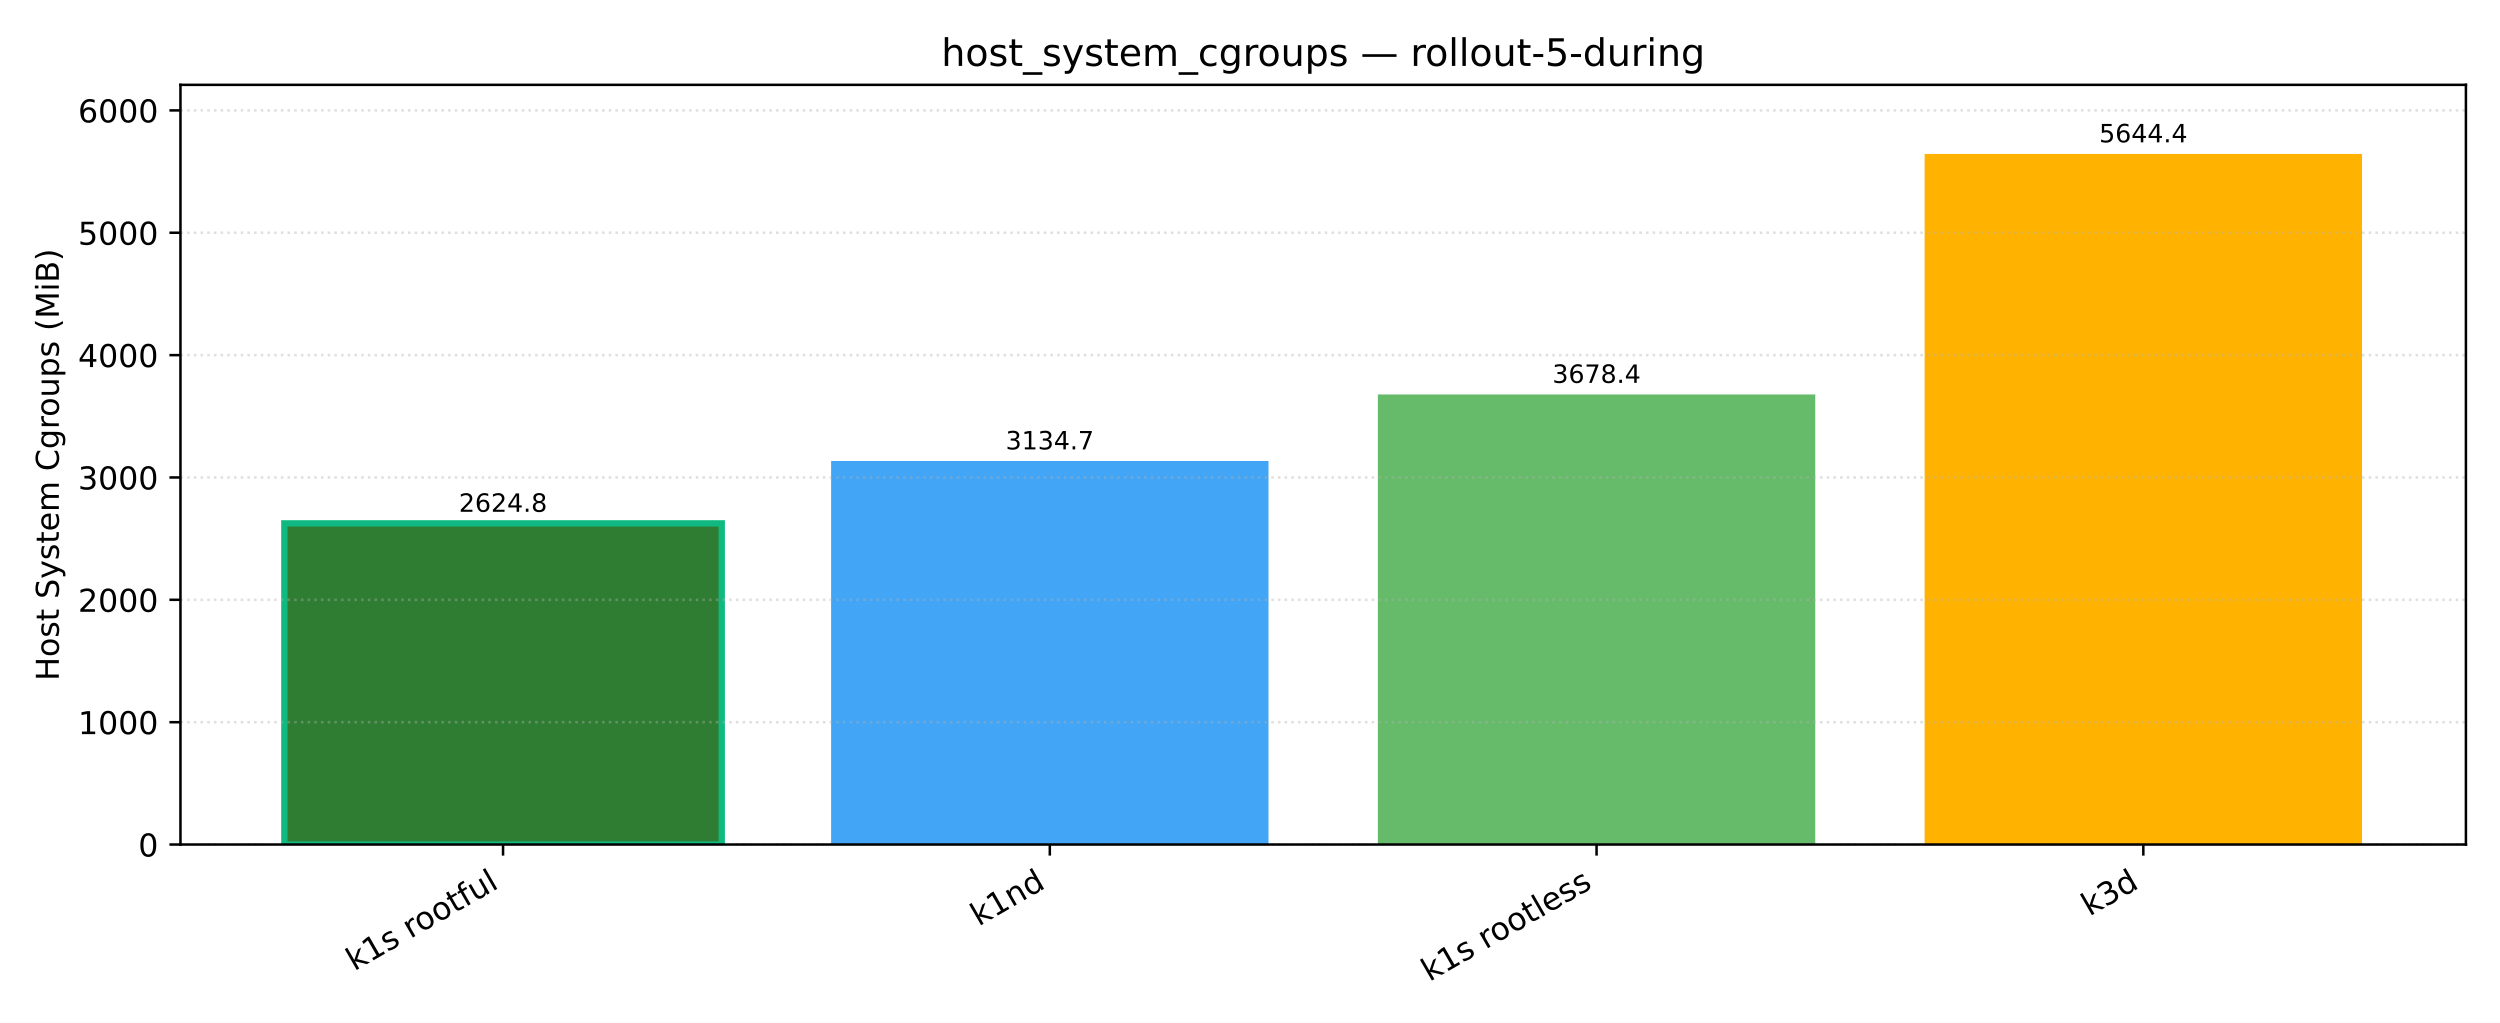
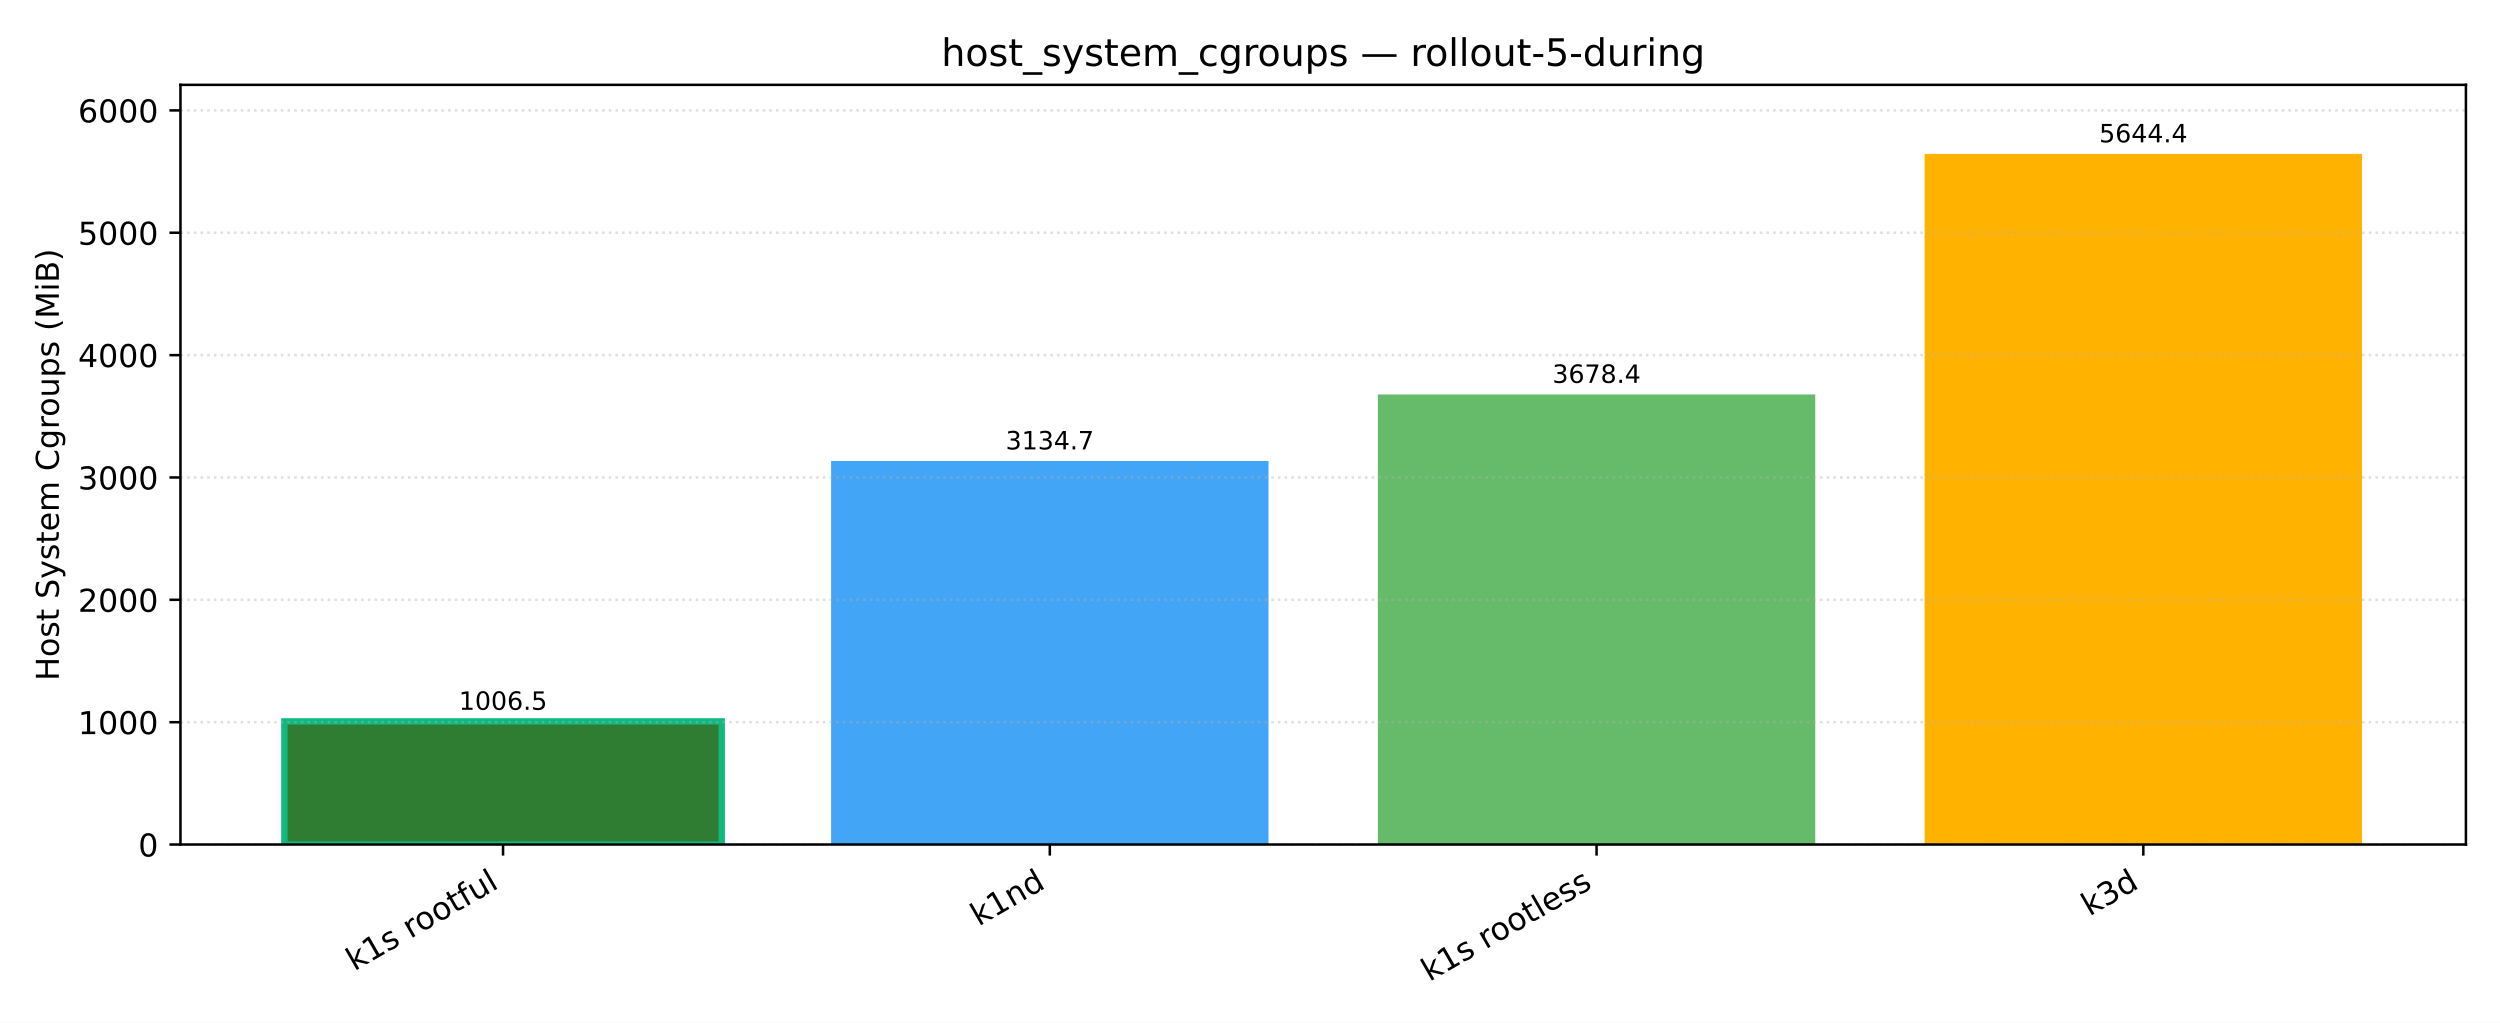
<svg xmlns="http://www.w3.org/2000/svg" xmlns:xlink="http://www.w3.org/1999/xlink" width="792pt" height="324pt" viewBox="0 0 792 324" version="1.1">
  <defs>
    <style type="text/css">*{stroke-linejoin: round; stroke-linecap: butt}</style>
  </defs>
  <g id="figure_1">
    <g id="patch_1">
      <path d="M 0 324  L 792 324  L 792 0  L 0 0  z " style="fill: #ffffff" />
    </g>
    <g id="axes_1">
      <g id="patch_2">
        <path d="M 57.17 267.545  L 781.2 267.545  L 781.2 26.88  L 57.17 26.88  z " style="fill: #ffffff" />
      </g>
      <g id="patch_3">
-         <path d="M 90.08 267.545  L 228.651 267.545  L 228.651 165.802  L 90.08 165.802  z " clip-path="url(#p2845a9755e)" style="fill: #2e7d32; stroke: #10b981; stroke-width: 2; stroke-linejoin: miter" />
+         <path d="M 90.08 267.545  L 228.651 267.545  L 228.651 228.532  L 90.08 228.532  z " clip-path="url(#p25435016ba)" style="fill: #2e7d32; stroke: #10b981; stroke-width: 2; stroke-linejoin: miter" />
      </g>
      <g id="patch_4">
-         <path d="M 263.293 267.545  L 401.864 267.545  L 401.864 146.037  L 263.293 146.037  z " clip-path="url(#p2845a9755e)" style="fill: #42a5f5" />
+         <path d="M 263.293 267.545  L 401.864 267.545  L 401.864 146.037  L 263.293 146.037  z " clip-path="url(#p25435016ba)" style="fill: #42a5f5" />
      </g>
      <g id="patch_5">
-         <path d="M 436.506 267.545  L 575.077 267.545  L 575.077 124.965  L 436.506 124.965  z " clip-path="url(#p2845a9755e)" style="fill: #66bb6a" />
+         <path d="M 436.506 267.545  L 575.077 267.545  L 575.077 124.965  L 436.506 124.965  z " clip-path="url(#p25435016ba)" style="fill: #66bb6a" />
      </g>
      <g id="patch_6">
-         <path d="M 609.719 267.545  L 748.29 267.545  L 748.29 48.759  L 609.719 48.759  z " clip-path="url(#p2845a9755e)" style="fill: #ffb300" />
+         <path d="M 609.719 267.545  L 748.29 267.545  L 748.29 48.759  L 609.719 48.759  z " clip-path="url(#p25435016ba)" style="fill: #ffb300" />
      </g>
      <g id="matplotlib.axis_1">
        <g id="xtick_1">
          <g id="line2d_1">
            <defs>
-               <path id="ma2653d68cc" d="M 0 0  L 0 3.5  " style="stroke: #000000; stroke-width: 0.8" />
+               <path id="mf21745cec8" d="M 0 0  L 0 3.5  " style="stroke: #000000; stroke-width: 0.8" />
            </defs>
            <g>
-               <use xlink:href="#ma2653d68cc" x="159.366" y="267.545" style="stroke: #000000; stroke-width: 0.8" />
+               <use xlink:href="#mf21745cec8" x="159.366" y="267.545" style="stroke: #000000; stroke-width: 0.8" />
            </g>
          </g>
          <g id="text_1">
            <g transform="translate(112.2356 307.7361) rotate(-30) scale(0.1 -0.1)">
              <defs>
                <path id="DejaVuSans-6b" d="M 581 4863  L 1159 4863  L 1159 1991  L 2875 3500  L 3609 3500  L 1753 1863  L 3688 0  L 2938 0  L 1159 1709  L 1159 0  L 581 0  L 581 4863  z " transform="scale(0.015625)" />
                <path id="DejaVuSans-31" d="M 794 531  L 1825 531  L 1825 4091  L 703 3866  L 703 4441  L 1819 4666  L 2450 4666  L 2450 531  L 3481 531  L 3481 0  L 794 0  L 794 531  z " transform="scale(0.015625)" />
                <path id="DejaVuSans-73" d="M 2834 3397  L 2834 2853  Q 2591 2978 2328 3040  Q 2066 3103 1784 3103  Q 1356 3103 1142 2972  Q 928 2841 928 2578  Q 928 2378 1081 2264  Q 1234 2150 1697 2047  L 1894 2003  Q 2506 1872 2764 1633  Q 3022 1394 3022 966  Q 3022 478 2636 193  Q 2250 -91 1575 -91  Q 1294 -91 989 -36  Q 684 19 347 128  L 347 722  Q 666 556 975 473  Q 1284 391 1588 391  Q 1994 391 2212 530  Q 2431 669 2431 922  Q 2431 1156 2273 1281  Q 2116 1406 1581 1522  L 1381 1569  Q 847 1681 609 1914  Q 372 2147 372 2553  Q 372 3047 722 3315  Q 1072 3584 1716 3584  Q 2034 3584 2315 3537  Q 2597 3491 2834 3397  z " transform="scale(0.015625)" />
                <path id="DejaVuSans-20" transform="scale(0.015625)" />
                <path id="DejaVuSans-72" d="M 2631 2963  Q 2534 3019 2420 3045  Q 2306 3072 2169 3072  Q 1681 3072 1420 2755  Q 1159 2438 1159 1844  L 1159 0  L 581 0  L 581 3500  L 1159 3500  L 1159 2956  Q 1341 3275 1631 3429  Q 1922 3584 2338 3584  Q 2397 3584 2469 3576  Q 2541 3569 2628 3553  L 2631 2963  z " transform="scale(0.015625)" />
                <path id="DejaVuSans-6f" d="M 1959 3097  Q 1497 3097 1228 2736  Q 959 2375 959 1747  Q 959 1119 1226 758  Q 1494 397 1959 397  Q 2419 397 2687 759  Q 2956 1122 2956 1747  Q 2956 2369 2687 2733  Q 2419 3097 1959 3097  z M 1959 3584  Q 2709 3584 3137 3096  Q 3566 2609 3566 1747  Q 3566 888 3137 398  Q 2709 -91 1959 -91  Q 1206 -91 779 398  Q 353 888 353 1747  Q 353 2609 779 3096  Q 1206 3584 1959 3584  z " transform="scale(0.015625)" />
                <path id="DejaVuSans-74" d="M 1172 4494  L 1172 3500  L 2356 3500  L 2356 3053  L 1172 3053  L 1172 1153  Q 1172 725 1289 603  Q 1406 481 1766 481  L 2356 481  L 2356 0  L 1766 0  Q 1100 0 847 248  Q 594 497 594 1153  L 594 3053  L 172 3053  L 172 3500  L 594 3500  L 594 4494  L 1172 4494  z " transform="scale(0.015625)" />
                <path id="DejaVuSans-66" d="M 2375 4863  L 2375 4384  L 1825 4384  Q 1516 4384 1395 4259  Q 1275 4134 1275 3809  L 1275 3500  L 2222 3500  L 2222 3053  L 1275 3053  L 1275 0  L 697 0  L 697 3053  L 147 3053  L 147 3500  L 697 3500  L 697 3744  Q 697 4328 969 4595  Q 1241 4863 1831 4863  L 2375 4863  z " transform="scale(0.015625)" />
                <path id="DejaVuSans-75" d="M 544 1381  L 544 3500  L 1119 3500  L 1119 1403  Q 1119 906 1312 657  Q 1506 409 1894 409  Q 2359 409 2629 706  Q 2900 1003 2900 1516  L 2900 3500  L 3475 3500  L 3475 0  L 2900 0  L 2900 538  Q 2691 219 2414 64  Q 2138 -91 1772 -91  Q 1169 -91 856 284  Q 544 659 544 1381  z M 1991 3584  L 1991 3584  z " transform="scale(0.015625)" />
                <path id="DejaVuSans-6c" d="M 603 4863  L 1178 4863  L 1178 0  L 603 0  L 603 4863  z " transform="scale(0.015625)" />
              </defs>
              <use xlink:href="#DejaVuSans-6b" />
              <use xlink:href="#DejaVuSans-31" transform="translate(57.91016 0)" />
              <use xlink:href="#DejaVuSans-73" transform="translate(121.5332 0)" />
              <use xlink:href="#DejaVuSans-20" transform="translate(173.6328 0)" />
              <use xlink:href="#DejaVuSans-72" transform="translate(205.4199 0)" />
              <use xlink:href="#DejaVuSans-6f" transform="translate(244.2832 0)" />
              <use xlink:href="#DejaVuSans-6f" transform="translate(305.4648 0)" />
              <use xlink:href="#DejaVuSans-74" transform="translate(366.6465 0)" />
              <use xlink:href="#DejaVuSans-66" transform="translate(405.8555 0)" />
              <use xlink:href="#DejaVuSans-75" transform="translate(441.0605 0)" />
              <use xlink:href="#DejaVuSans-6c" transform="translate(504.4395 0)" />
            </g>
          </g>
        </g>
        <g id="xtick_2">
          <g id="line2d_2">
            <g>
-               <use xlink:href="#ma2653d68cc" x="332.579" y="267.545" style="stroke: #000000; stroke-width: 0.8" />
+               <use xlink:href="#mf21745cec8" x="332.579" y="267.545" style="stroke: #000000; stroke-width: 0.8" />
            </g>
          </g>
          <g id="text_2">
            <g transform="translate(310.0274 293.5454) rotate(-30) scale(0.1 -0.1)">
              <defs>
                <path id="DejaVuSans-6e" d="M 3513 2113  L 3513 0  L 2938 0  L 2938 2094  Q 2938 2591 2744 2837  Q 2550 3084 2163 3084  Q 1697 3084 1428 2787  Q 1159 2491 1159 1978  L 1159 0  L 581 0  L 581 3500  L 1159 3500  L 1159 2956  Q 1366 3272 1645 3428  Q 1925 3584 2291 3584  Q 2894 3584 3203 3211  Q 3513 2838 3513 2113  z " transform="scale(0.015625)" />
                <path id="DejaVuSans-64" d="M 2906 2969  L 2906 4863  L 3481 4863  L 3481 0  L 2906 0  L 2906 525  Q 2725 213 2448 61  Q 2172 -91 1784 -91  Q 1150 -91 751 415  Q 353 922 353 1747  Q 353 2572 751 3078  Q 1150 3584 1784 3584  Q 2172 3584 2448 3432  Q 2725 3281 2906 2969  z M 947 1747  Q 947 1113 1208 752  Q 1469 391 1925 391  Q 2381 391 2643 752  Q 2906 1113 2906 1747  Q 2906 2381 2643 2742  Q 2381 3103 1925 3103  Q 1469 3103 1208 2742  Q 947 2381 947 1747  z " transform="scale(0.015625)" />
              </defs>
              <use xlink:href="#DejaVuSans-6b" />
              <use xlink:href="#DejaVuSans-31" transform="translate(57.91016 0)" />
              <use xlink:href="#DejaVuSans-6e" transform="translate(121.5332 0)" />
              <use xlink:href="#DejaVuSans-64" transform="translate(184.9121 0)" />
            </g>
          </g>
        </g>
        <g id="xtick_3">
          <g id="line2d_3">
            <g>
-               <use xlink:href="#ma2653d68cc" x="505.791" y="267.545" style="stroke: #000000; stroke-width: 0.8" />
+               <use xlink:href="#mf21745cec8" x="505.791" y="267.545" style="stroke: #000000; stroke-width: 0.8" />
            </g>
          </g>
          <g id="text_3">
            <g transform="translate(452.8469 311.0931) rotate(-30) scale(0.1 -0.1)">
              <defs>
                <path id="DejaVuSans-65" d="M 3597 1894  L 3597 1613  L 953 1613  Q 991 1019 1311 708  Q 1631 397 2203 397  Q 2534 397 2845 478  Q 3156 559 3463 722  L 3463 178  Q 3153 47 2828 -22  Q 2503 -91 2169 -91  Q 1331 -91 842 396  Q 353 884 353 1716  Q 353 2575 817 3079  Q 1281 3584 2069 3584  Q 2775 3584 3186 3129  Q 3597 2675 3597 1894  z M 3022 2063  Q 3016 2534 2758 2815  Q 2500 3097 2075 3097  Q 1594 3097 1305 2825  Q 1016 2553 972 2059  L 3022 2063  z " transform="scale(0.015625)" />
              </defs>
              <use xlink:href="#DejaVuSans-6b" />
              <use xlink:href="#DejaVuSans-31" transform="translate(57.91016 0)" />
              <use xlink:href="#DejaVuSans-73" transform="translate(121.5332 0)" />
              <use xlink:href="#DejaVuSans-20" transform="translate(173.6328 0)" />
              <use xlink:href="#DejaVuSans-72" transform="translate(205.4199 0)" />
              <use xlink:href="#DejaVuSans-6f" transform="translate(244.2832 0)" />
              <use xlink:href="#DejaVuSans-6f" transform="translate(305.4648 0)" />
              <use xlink:href="#DejaVuSans-74" transform="translate(366.6465 0)" />
              <use xlink:href="#DejaVuSans-6c" transform="translate(405.8555 0)" />
              <use xlink:href="#DejaVuSans-65" transform="translate(433.6387 0)" />
              <use xlink:href="#DejaVuSans-73" transform="translate(495.1621 0)" />
              <use xlink:href="#DejaVuSans-73" transform="translate(547.2617 0)" />
            </g>
          </g>
        </g>
        <g id="xtick_4">
          <g id="line2d_4">
            <g>
-               <use xlink:href="#ma2653d68cc" x="679.004" y="267.545" style="stroke: #000000; stroke-width: 0.8" />
+               <use xlink:href="#mf21745cec8" x="679.004" y="267.545" style="stroke: #000000; stroke-width: 0.8" />
            </g>
          </g>
          <g id="text_4">
            <g transform="translate(661.9417 290.3767) rotate(-30) scale(0.1 -0.1)">
              <defs>
                <path id="DejaVuSans-33" d="M 2597 2516  Q 3050 2419 3304 2112  Q 3559 1806 3559 1356  Q 3559 666 3084 287  Q 2609 -91 1734 -91  Q 1441 -91 1130 -33  Q 819 25 488 141  L 488 750  Q 750 597 1062 519  Q 1375 441 1716 441  Q 2309 441 2620 675  Q 2931 909 2931 1356  Q 2931 1769 2642 2001  Q 2353 2234 1838 2234  L 1294 2234  L 1294 2753  L 1863 2753  Q 2328 2753 2575 2939  Q 2822 3125 2822 3475  Q 2822 3834 2567 4026  Q 2313 4219 1838 4219  Q 1578 4219 1281 4162  Q 984 4106 628 3988  L 628 4550  Q 988 4650 1302 4700  Q 1616 4750 1894 4750  Q 2613 4750 3031 4423  Q 3450 4097 3450 3541  Q 3450 3153 3228 2886  Q 3006 2619 2597 2516  z " transform="scale(0.015625)" />
              </defs>
              <use xlink:href="#DejaVuSans-6b" />
              <use xlink:href="#DejaVuSans-33" transform="translate(57.91016 0)" />
              <use xlink:href="#DejaVuSans-64" transform="translate(121.5332 0)" />
            </g>
          </g>
        </g>
      </g>
      <g id="matplotlib.axis_2">
        <g id="ytick_1">
          <g id="line2d_5">
-             <path d="M 57.17 267.545  L 781.2 267.545  " clip-path="url(#p2845a9755e)" style="fill: none; stroke-dasharray: 0.8,1.32; stroke-dashoffset: 0; stroke: #b0b0b0; stroke-opacity: 0.4; stroke-width: 0.8" />
+             <path d="M 57.17 267.545  L 781.2 267.545  " clip-path="url(#p25435016ba)" style="fill: none; stroke-dasharray: 0.8,1.32; stroke-dashoffset: 0; stroke: #b0b0b0; stroke-opacity: 0.4; stroke-width: 0.8" />
          </g>
          <g id="line2d_6">
            <defs>
-               <path id="mcbfff321eb" d="M 0 0  L -3.5 0  " style="stroke: #000000; stroke-width: 0.8" />
+               <path id="mc6d0c3b3f4" d="M 0 0  L -3.5 0  " style="stroke: #000000; stroke-width: 0.8" />
            </defs>
            <g>
-               <use xlink:href="#mcbfff321eb" x="57.17" y="267.545" style="stroke: #000000; stroke-width: 0.8" />
+               <use xlink:href="#mc6d0c3b3f4" x="57.17" y="267.545" style="stroke: #000000; stroke-width: 0.8" />
            </g>
          </g>
          <g id="text_5">
            <g transform="translate(43.8075 271.3447) scale(0.1 -0.1)">
              <defs>
                <path id="DejaVuSans-30" d="M 2034 4250  Q 1547 4250 1301 3770  Q 1056 3291 1056 2328  Q 1056 1369 1301 889  Q 1547 409 2034 409  Q 2525 409 2770 889  Q 3016 1369 3016 2328  Q 3016 3291 2770 3770  Q 2525 4250 2034 4250  z M 2034 4750  Q 2819 4750 3233 4129  Q 3647 3509 3647 2328  Q 3647 1150 3233 529  Q 2819 -91 2034 -91  Q 1250 -91 836 529  Q 422 1150 422 2328  Q 422 3509 836 4129  Q 1250 4750 2034 4750  z " transform="scale(0.015625)" />
              </defs>
              <use xlink:href="#DejaVuSans-30" />
            </g>
          </g>
        </g>
        <g id="ytick_2">
          <g id="line2d_7">
-             <path d="M 57.17 228.784  L 781.2 228.784  " clip-path="url(#p2845a9755e)" style="fill: none; stroke-dasharray: 0.8,1.32; stroke-dashoffset: 0; stroke: #b0b0b0; stroke-opacity: 0.4; stroke-width: 0.8" />
+             <path d="M 57.17 228.784  L 781.2 228.784  " clip-path="url(#p25435016ba)" style="fill: none; stroke-dasharray: 0.8,1.32; stroke-dashoffset: 0; stroke: #b0b0b0; stroke-opacity: 0.4; stroke-width: 0.8" />
          </g>
          <g id="line2d_8">
            <g>
-               <use xlink:href="#mcbfff321eb" x="57.17" y="228.784" style="stroke: #000000; stroke-width: 0.8" />
+               <use xlink:href="#mc6d0c3b3f4" x="57.17" y="228.784" style="stroke: #000000; stroke-width: 0.8" />
            </g>
          </g>
          <g id="text_6">
            <g transform="translate(24.72 232.5828) scale(0.1 -0.1)">
              <use xlink:href="#DejaVuSans-31" />
              <use xlink:href="#DejaVuSans-30" transform="translate(63.62305 0)" />
              <use xlink:href="#DejaVuSans-30" transform="translate(127.2461 0)" />
              <use xlink:href="#DejaVuSans-30" transform="translate(190.8691 0)" />
            </g>
          </g>
        </g>
        <g id="ytick_3">
          <g id="line2d_9">
-             <path d="M 57.17 190.022  L 781.2 190.022  " clip-path="url(#p2845a9755e)" style="fill: none; stroke-dasharray: 0.8,1.32; stroke-dashoffset: 0; stroke: #b0b0b0; stroke-opacity: 0.4; stroke-width: 0.8" />
+             <path d="M 57.17 190.022  L 781.2 190.022  " clip-path="url(#p25435016ba)" style="fill: none; stroke-dasharray: 0.8,1.32; stroke-dashoffset: 0; stroke: #b0b0b0; stroke-opacity: 0.4; stroke-width: 0.8" />
          </g>
          <g id="line2d_10">
            <g>
-               <use xlink:href="#mcbfff321eb" x="57.17" y="190.022" style="stroke: #000000; stroke-width: 0.8" />
+               <use xlink:href="#mc6d0c3b3f4" x="57.17" y="190.022" style="stroke: #000000; stroke-width: 0.8" />
            </g>
          </g>
          <g id="text_7">
            <g transform="translate(24.72 193.8209) scale(0.1 -0.1)">
              <defs>
                <path id="DejaVuSans-32" d="M 1228 531  L 3431 531  L 3431 0  L 469 0  L 469 531  Q 828 903 1448 1529  Q 2069 2156 2228 2338  Q 2531 2678 2651 2914  Q 2772 3150 2772 3378  Q 2772 3750 2511 3984  Q 2250 4219 1831 4219  Q 1534 4219 1204 4116  Q 875 4013 500 3803  L 500 4441  Q 881 4594 1212 4672  Q 1544 4750 1819 4750  Q 2544 4750 2975 4387  Q 3406 4025 3406 3419  Q 3406 3131 3298 2873  Q 3191 2616 2906 2266  Q 2828 2175 2409 1742  Q 1991 1309 1228 531  z " transform="scale(0.015625)" />
              </defs>
              <use xlink:href="#DejaVuSans-32" />
              <use xlink:href="#DejaVuSans-30" transform="translate(63.62305 0)" />
              <use xlink:href="#DejaVuSans-30" transform="translate(127.2461 0)" />
              <use xlink:href="#DejaVuSans-30" transform="translate(190.8691 0)" />
            </g>
          </g>
        </g>
        <g id="ytick_4">
          <g id="line2d_11">
-             <path d="M 57.17 151.26  L 781.2 151.26  " clip-path="url(#p2845a9755e)" style="fill: none; stroke-dasharray: 0.8,1.32; stroke-dashoffset: 0; stroke: #b0b0b0; stroke-opacity: 0.4; stroke-width: 0.8" />
+             <path d="M 57.17 151.26  L 781.2 151.26  " clip-path="url(#p25435016ba)" style="fill: none; stroke-dasharray: 0.8,1.32; stroke-dashoffset: 0; stroke: #b0b0b0; stroke-opacity: 0.4; stroke-width: 0.8" />
          </g>
          <g id="line2d_12">
            <g>
-               <use xlink:href="#mcbfff321eb" x="57.17" y="151.26" style="stroke: #000000; stroke-width: 0.8" />
+               <use xlink:href="#mc6d0c3b3f4" x="57.17" y="151.26" style="stroke: #000000; stroke-width: 0.8" />
            </g>
          </g>
          <g id="text_8">
            <g transform="translate(24.72 155.059) scale(0.1 -0.1)">
              <use xlink:href="#DejaVuSans-33" />
              <use xlink:href="#DejaVuSans-30" transform="translate(63.62305 0)" />
              <use xlink:href="#DejaVuSans-30" transform="translate(127.2461 0)" />
              <use xlink:href="#DejaVuSans-30" transform="translate(190.8691 0)" />
            </g>
          </g>
        </g>
        <g id="ytick_5">
          <g id="line2d_13">
-             <path d="M 57.17 112.498  L 781.2 112.498  " clip-path="url(#p2845a9755e)" style="fill: none; stroke-dasharray: 0.8,1.32; stroke-dashoffset: 0; stroke: #b0b0b0; stroke-opacity: 0.4; stroke-width: 0.8" />
+             <path d="M 57.17 112.498  L 781.2 112.498  " clip-path="url(#p25435016ba)" style="fill: none; stroke-dasharray: 0.8,1.32; stroke-dashoffset: 0; stroke: #b0b0b0; stroke-opacity: 0.4; stroke-width: 0.8" />
          </g>
          <g id="line2d_14">
            <g>
-               <use xlink:href="#mcbfff321eb" x="57.17" y="112.498" style="stroke: #000000; stroke-width: 0.8" />
+               <use xlink:href="#mc6d0c3b3f4" x="57.17" y="112.498" style="stroke: #000000; stroke-width: 0.8" />
            </g>
          </g>
          <g id="text_9">
            <g transform="translate(24.72 116.2971) scale(0.1 -0.1)">
              <defs>
                <path id="DejaVuSans-34" d="M 2419 4116  L 825 1625  L 2419 1625  L 2419 4116  z M 2253 4666  L 3047 4666  L 3047 1625  L 3713 1625  L 3713 1100  L 3047 1100  L 3047 0  L 2419 0  L 2419 1100  L 313 1100  L 313 1709  L 2253 4666  z " transform="scale(0.015625)" />
              </defs>
              <use xlink:href="#DejaVuSans-34" />
              <use xlink:href="#DejaVuSans-30" transform="translate(63.62305 0)" />
              <use xlink:href="#DejaVuSans-30" transform="translate(127.2461 0)" />
              <use xlink:href="#DejaVuSans-30" transform="translate(190.8691 0)" />
            </g>
          </g>
        </g>
        <g id="ytick_6">
          <g id="line2d_15">
-             <path d="M 57.17 73.736  L 781.2 73.736  " clip-path="url(#p2845a9755e)" style="fill: none; stroke-dasharray: 0.8,1.32; stroke-dashoffset: 0; stroke: #b0b0b0; stroke-opacity: 0.4; stroke-width: 0.8" />
+             <path d="M 57.17 73.736  L 781.2 73.736  " clip-path="url(#p25435016ba)" style="fill: none; stroke-dasharray: 0.8,1.32; stroke-dashoffset: 0; stroke: #b0b0b0; stroke-opacity: 0.4; stroke-width: 0.8" />
          </g>
          <g id="line2d_16">
            <g>
-               <use xlink:href="#mcbfff321eb" x="57.17" y="73.736" style="stroke: #000000; stroke-width: 0.8" />
+               <use xlink:href="#mc6d0c3b3f4" x="57.17" y="73.736" style="stroke: #000000; stroke-width: 0.8" />
            </g>
          </g>
          <g id="text_10">
            <g transform="translate(24.72 77.53524) scale(0.1 -0.1)">
              <defs>
                <path id="DejaVuSans-35" d="M 691 4666  L 3169 4666  L 3169 4134  L 1269 4134  L 1269 2991  Q 1406 3038 1543 3061  Q 1681 3084 1819 3084  Q 2600 3084 3056 2656  Q 3513 2228 3513 1497  Q 3513 744 3044 326  Q 2575 -91 1722 -91  Q 1428 -91 1123 -41  Q 819 9 494 109  L 494 744  Q 775 591 1075 516  Q 1375 441 1709 441  Q 2250 441 2565 725  Q 2881 1009 2881 1497  Q 2881 1984 2565 2268  Q 2250 2553 1709 2553  Q 1456 2553 1204 2497  Q 953 2441 691 2322  L 691 4666  z " transform="scale(0.015625)" />
              </defs>
              <use xlink:href="#DejaVuSans-35" />
              <use xlink:href="#DejaVuSans-30" transform="translate(63.62305 0)" />
              <use xlink:href="#DejaVuSans-30" transform="translate(127.2461 0)" />
              <use xlink:href="#DejaVuSans-30" transform="translate(190.8691 0)" />
            </g>
          </g>
        </g>
        <g id="ytick_7">
          <g id="line2d_17">
-             <path d="M 57.17 34.974  L 781.2 34.974  " clip-path="url(#p2845a9755e)" style="fill: none; stroke-dasharray: 0.8,1.32; stroke-dashoffset: 0; stroke: #b0b0b0; stroke-opacity: 0.4; stroke-width: 0.8" />
+             <path d="M 57.17 34.974  L 781.2 34.974  " clip-path="url(#p25435016ba)" style="fill: none; stroke-dasharray: 0.8,1.32; stroke-dashoffset: 0; stroke: #b0b0b0; stroke-opacity: 0.4; stroke-width: 0.8" />
          </g>
          <g id="line2d_18">
            <g>
-               <use xlink:href="#mcbfff321eb" x="57.17" y="34.974" style="stroke: #000000; stroke-width: 0.8" />
+               <use xlink:href="#mc6d0c3b3f4" x="57.17" y="34.974" style="stroke: #000000; stroke-width: 0.8" />
            </g>
          </g>
          <g id="text_11">
            <g transform="translate(24.72 38.77335) scale(0.1 -0.1)">
              <defs>
                <path id="DejaVuSans-36" d="M 2113 2584  Q 1688 2584 1439 2293  Q 1191 2003 1191 1497  Q 1191 994 1439 701  Q 1688 409 2113 409  Q 2538 409 2786 701  Q 3034 994 3034 1497  Q 3034 2003 2786 2293  Q 2538 2584 2113 2584  z M 3366 4563  L 3366 3988  Q 3128 4100 2886 4159  Q 2644 4219 2406 4219  Q 1781 4219 1451 3797  Q 1122 3375 1075 2522  Q 1259 2794 1537 2939  Q 1816 3084 2150 3084  Q 2853 3084 3261 2657  Q 3669 2231 3669 1497  Q 3669 778 3244 343  Q 2819 -91 2113 -91  Q 1303 -91 875 529  Q 447 1150 447 2328  Q 447 3434 972 4092  Q 1497 4750 2381 4750  Q 2619 4750 2861 4703  Q 3103 4656 3366 4563  z " transform="scale(0.015625)" />
              </defs>
              <use xlink:href="#DejaVuSans-36" />
              <use xlink:href="#DejaVuSans-30" transform="translate(63.62305 0)" />
              <use xlink:href="#DejaVuSans-30" transform="translate(127.2461 0)" />
              <use xlink:href="#DejaVuSans-30" transform="translate(190.8691 0)" />
            </g>
          </g>
        </g>
        <g id="text_12">
          <g transform="translate(18.64031 215.6604) rotate(-90) scale(0.1 -0.1)">
            <defs>
              <path id="DejaVuSans-48" d="M 628 4666  L 1259 4666  L 1259 2753  L 3553 2753  L 3553 4666  L 4184 4666  L 4184 0  L 3553 0  L 3553 2222  L 1259 2222  L 1259 0  L 628 0  L 628 4666  z " transform="scale(0.015625)" />
              <path id="DejaVuSans-53" d="M 3425 4513  L 3425 3897  Q 3066 4069 2747 4153  Q 2428 4238 2131 4238  Q 1616 4238 1336 4038  Q 1056 3838 1056 3469  Q 1056 3159 1242 3001  Q 1428 2844 1947 2747  L 2328 2669  Q 3034 2534 3370 2195  Q 3706 1856 3706 1288  Q 3706 609 3251 259  Q 2797 -91 1919 -91  Q 1588 -91 1214 -16  Q 841 59 441 206  L 441 856  Q 825 641 1194 531  Q 1563 422 1919 422  Q 2459 422 2753 634  Q 3047 847 3047 1241  Q 3047 1584 2836 1778  Q 2625 1972 2144 2069  L 1759 2144  Q 1053 2284 737 2584  Q 422 2884 422 3419  Q 422 4038 858 4394  Q 1294 4750 2059 4750  Q 2388 4750 2728 4690  Q 3069 4631 3425 4513  z " transform="scale(0.015625)" />
              <path id="DejaVuSans-79" d="M 2059 -325  Q 1816 -950 1584 -1140  Q 1353 -1331 966 -1331  L 506 -1331  L 506 -850  L 844 -850  Q 1081 -850 1212 -737  Q 1344 -625 1503 -206  L 1606 56  L 191 3500  L 800 3500  L 1894 763  L 2988 3500  L 3597 3500  L 2059 -325  z " transform="scale(0.015625)" />
              <path id="DejaVuSans-6d" d="M 3328 2828  Q 3544 3216 3844 3400  Q 4144 3584 4550 3584  Q 5097 3584 5394 3201  Q 5691 2819 5691 2113  L 5691 0  L 5113 0  L 5113 2094  Q 5113 2597 4934 2840  Q 4756 3084 4391 3084  Q 3944 3084 3684 2787  Q 3425 2491 3425 1978  L 3425 0  L 2847 0  L 2847 2094  Q 2847 2600 2669 2842  Q 2491 3084 2119 3084  Q 1678 3084 1418 2786  Q 1159 2488 1159 1978  L 1159 0  L 581 0  L 581 3500  L 1159 3500  L 1159 2956  Q 1356 3278 1631 3431  Q 1906 3584 2284 3584  Q 2666 3584 2933 3390  Q 3200 3197 3328 2828  z " transform="scale(0.015625)" />
              <path id="DejaVuSans-43" d="M 4122 4306  L 4122 3641  Q 3803 3938 3442 4084  Q 3081 4231 2675 4231  Q 1875 4231 1450 3742  Q 1025 3253 1025 2328  Q 1025 1406 1450 917  Q 1875 428 2675 428  Q 3081 428 3442 575  Q 3803 722 4122 1019  L 4122 359  Q 3791 134 3420 21  Q 3050 -91 2638 -91  Q 1578 -91 968 557  Q 359 1206 359 2328  Q 359 3453 968 4101  Q 1578 4750 2638 4750  Q 3056 4750 3426 4639  Q 3797 4528 4122 4306  z " transform="scale(0.015625)" />
              <path id="DejaVuSans-67" d="M 2906 1791  Q 2906 2416 2648 2759  Q 2391 3103 1925 3103  Q 1463 3103 1205 2759  Q 947 2416 947 1791  Q 947 1169 1205 825  Q 1463 481 1925 481  Q 2391 481 2648 825  Q 2906 1169 2906 1791  z M 3481 434  Q 3481 -459 3084 -895  Q 2688 -1331 1869 -1331  Q 1566 -1331 1297 -1286  Q 1028 -1241 775 -1147  L 775 -588  Q 1028 -725 1275 -790  Q 1522 -856 1778 -856  Q 2344 -856 2625 -561  Q 2906 -266 2906 331  L 2906 616  Q 2728 306 2450 153  Q 2172 0 1784 0  Q 1141 0 747 490  Q 353 981 353 1791  Q 353 2603 747 3093  Q 1141 3584 1784 3584  Q 2172 3584 2450 3431  Q 2728 3278 2906 2969  L 2906 3500  L 3481 3500  L 3481 434  z " transform="scale(0.015625)" />
              <path id="DejaVuSans-70" d="M 1159 525  L 1159 -1331  L 581 -1331  L 581 3500  L 1159 3500  L 1159 2969  Q 1341 3281 1617 3432  Q 1894 3584 2278 3584  Q 2916 3584 3314 3078  Q 3713 2572 3713 1747  Q 3713 922 3314 415  Q 2916 -91 2278 -91  Q 1894 -91 1617 61  Q 1341 213 1159 525  z M 3116 1747  Q 3116 2381 2855 2742  Q 2594 3103 2138 3103  Q 1681 3103 1420 2742  Q 1159 2381 1159 1747  Q 1159 1113 1420 752  Q 1681 391 2138 391  Q 2594 391 2855 752  Q 3116 1113 3116 1747  z " transform="scale(0.015625)" />
              <path id="DejaVuSans-28" d="M 1984 4856  Q 1566 4138 1362 3434  Q 1159 2731 1159 2009  Q 1159 1288 1364 580  Q 1569 -128 1984 -844  L 1484 -844  Q 1016 -109 783 600  Q 550 1309 550 2009  Q 550 2706 781 3412  Q 1013 4119 1484 4856  L 1984 4856  z " transform="scale(0.015625)" />
              <path id="DejaVuSans-4d" d="M 628 4666  L 1569 4666  L 2759 1491  L 3956 4666  L 4897 4666  L 4897 0  L 4281 0  L 4281 4097  L 3078 897  L 2444 897  L 1241 4097  L 1241 0  L 628 0  L 628 4666  z " transform="scale(0.015625)" />
              <path id="DejaVuSans-69" d="M 603 3500  L 1178 3500  L 1178 0  L 603 0  L 603 3500  z M 603 4863  L 1178 4863  L 1178 4134  L 603 4134  L 603 4863  z " transform="scale(0.015625)" />
              <path id="DejaVuSans-42" d="M 1259 2228  L 1259 519  L 2272 519  Q 2781 519 3026 730  Q 3272 941 3272 1375  Q 3272 1813 3026 2020  Q 2781 2228 2272 2228  L 1259 2228  z M 1259 4147  L 1259 2741  L 2194 2741  Q 2656 2741 2882 2914  Q 3109 3088 3109 3444  Q 3109 3797 2882 3972  Q 2656 4147 2194 4147  L 1259 4147  z M 628 4666  L 2241 4666  Q 2963 4666 3353 4366  Q 3744 4066 3744 3513  Q 3744 3084 3544 2831  Q 3344 2578 2956 2516  Q 3422 2416 3680 2098  Q 3938 1781 3938 1306  Q 3938 681 3513 340  Q 3088 0 2303 0  L 628 0  L 628 4666  z " transform="scale(0.015625)" />
              <path id="DejaVuSans-29" d="M 513 4856  L 1013 4856  Q 1481 4119 1714 3412  Q 1947 2706 1947 2009  Q 1947 1309 1714 600  Q 1481 -109 1013 -844  L 513 -844  Q 928 -128 1133 580  Q 1338 1288 1338 2009  Q 1338 2731 1133 3434  Q 928 4138 513 4856  z " transform="scale(0.015625)" />
            </defs>
            <use xlink:href="#DejaVuSans-48" />
            <use xlink:href="#DejaVuSans-6f" transform="translate(75.19531 0)" />
            <use xlink:href="#DejaVuSans-73" transform="translate(136.377 0)" />
            <use xlink:href="#DejaVuSans-74" transform="translate(188.4766 0)" />
            <use xlink:href="#DejaVuSans-20" transform="translate(227.6855 0)" />
            <use xlink:href="#DejaVuSans-53" transform="translate(259.4727 0)" />
            <use xlink:href="#DejaVuSans-79" transform="translate(322.9492 0)" />
            <use xlink:href="#DejaVuSans-73" transform="translate(382.1289 0)" />
            <use xlink:href="#DejaVuSans-74" transform="translate(434.2285 0)" />
            <use xlink:href="#DejaVuSans-65" transform="translate(473.4375 0)" />
            <use xlink:href="#DejaVuSans-6d" transform="translate(534.9609 0)" />
            <use xlink:href="#DejaVuSans-20" transform="translate(632.373 0)" />
            <use xlink:href="#DejaVuSans-43" transform="translate(664.1602 0)" />
            <use xlink:href="#DejaVuSans-67" transform="translate(733.9844 0)" />
            <use xlink:href="#DejaVuSans-72" transform="translate(797.4609 0)" />
            <use xlink:href="#DejaVuSans-6f" transform="translate(836.3242 0)" />
            <use xlink:href="#DejaVuSans-75" transform="translate(897.5059 0)" />
            <use xlink:href="#DejaVuSans-70" transform="translate(960.8848 0)" />
            <use xlink:href="#DejaVuSans-73" transform="translate(1024.361 0)" />
            <use xlink:href="#DejaVuSans-20" transform="translate(1076.461 0)" />
            <use xlink:href="#DejaVuSans-28" transform="translate(1108.248 0)" />
            <use xlink:href="#DejaVuSans-4d" transform="translate(1147.262 0)" />
            <use xlink:href="#DejaVuSans-69" transform="translate(1233.541 0)" />
            <use xlink:href="#DejaVuSans-42" transform="translate(1261.324 0)" />
            <use xlink:href="#DejaVuSans-29" transform="translate(1329.928 0)" />
          </g>
        </g>
      </g>
      <g id="patch_7">
        <path d="M 57.17 267.545  L 57.17 26.88  " style="fill: none; stroke: #000000; stroke-width: 0.8; stroke-linejoin: miter; stroke-linecap: square" />
      </g>
      <g id="patch_8">
        <path d="M 781.2 267.545  L 781.2 26.88  " style="fill: none; stroke: #000000; stroke-width: 0.8; stroke-linejoin: miter; stroke-linecap: square" />
      </g>
      <g id="patch_9">
        <path d="M 57.17 267.545  L 781.2 267.545  " style="fill: none; stroke: #000000; stroke-width: 0.8; stroke-linejoin: miter; stroke-linecap: square" />
      </g>
      <g id="patch_10">
        <path d="M 57.17 26.88  L 781.2 26.88  " style="fill: none; stroke: #000000; stroke-width: 0.8; stroke-linejoin: miter; stroke-linecap: square" />
      </g>
      <g id="text_13">
-         <g transform="translate(145.3694 162.1384) scale(0.08 -0.08)">
+         <g transform="translate(145.3694 224.8685) scale(0.08 -0.08)">
          <defs>
            <path id="DejaVuSans-2e" d="M 684 794  L 1344 794  L 1344 0  L 684 0  L 684 794  z " transform="scale(0.015625)" />
-             <path id="DejaVuSans-38" d="M 2034 2216  Q 1584 2216 1326 1975  Q 1069 1734 1069 1313  Q 1069 891 1326 650  Q 1584 409 2034 409  Q 2484 409 2743 651  Q 3003 894 3003 1313  Q 3003 1734 2745 1975  Q 2488 2216 2034 2216  z M 1403 2484  Q 997 2584 770 2862  Q 544 3141 544 3541  Q 544 4100 942 4425  Q 1341 4750 2034 4750  Q 2731 4750 3128 4425  Q 3525 4100 3525 3541  Q 3525 3141 3298 2862  Q 3072 2584 2669 2484  Q 3125 2378 3379 2068  Q 3634 1759 3634 1313  Q 3634 634 3220 271  Q 2806 -91 2034 -91  Q 1263 -91 848 271  Q 434 634 434 1313  Q 434 1759 690 2068  Q 947 2378 1403 2484  z M 1172 3481  Q 1172 3119 1398 2916  Q 1625 2713 2034 2713  Q 2441 2713 2670 2916  Q 2900 3119 2900 3481  Q 2900 3844 2670 4047  Q 2441 4250 2034 4250  Q 1625 4250 1398 4047  Q 1172 3844 1172 3481  z " transform="scale(0.015625)" />
          </defs>
-           <use xlink:href="#DejaVuSans-32" />
-           <use xlink:href="#DejaVuSans-36" transform="translate(63.62305 0)" />
-           <use xlink:href="#DejaVuSans-32" transform="translate(127.2461 0)" />
-           <use xlink:href="#DejaVuSans-34" transform="translate(190.8691 0)" />
+           <use xlink:href="#DejaVuSans-31" />
+           <use xlink:href="#DejaVuSans-30" transform="translate(63.62305 0)" />
+           <use xlink:href="#DejaVuSans-30" transform="translate(127.2461 0)" />
+           <use xlink:href="#DejaVuSans-36" transform="translate(190.8691 0)" />
          <use xlink:href="#DejaVuSans-2e" transform="translate(254.4922 0)" />
-           <use xlink:href="#DejaVuSans-38" transform="translate(286.2793 0)" />
+           <use xlink:href="#DejaVuSans-35" transform="translate(286.2793 0)" />
        </g>
      </g>
      <g id="text_14">
        <g transform="translate(318.5823 142.3736) scale(0.08 -0.08)">
          <defs>
            <path id="DejaVuSans-37" d="M 525 4666  L 3525 4666  L 3525 4397  L 1831 0  L 1172 0  L 2766 4134  L 525 4134  L 525 4666  z " transform="scale(0.015625)" />
          </defs>
          <use xlink:href="#DejaVuSans-33" />
          <use xlink:href="#DejaVuSans-31" transform="translate(63.62305 0)" />
          <use xlink:href="#DejaVuSans-33" transform="translate(127.2461 0)" />
          <use xlink:href="#DejaVuSans-34" transform="translate(190.8691 0)" />
          <use xlink:href="#DejaVuSans-2e" transform="translate(254.4922 0)" />
          <use xlink:href="#DejaVuSans-37" transform="translate(286.2793 0)" />
        </g>
      </g>
      <g id="text_15">
        <g transform="translate(491.7952 121.3011) scale(0.08 -0.08)">
+           <defs>
+             <path id="DejaVuSans-38" d="M 2034 2216  Q 1584 2216 1326 1975  Q 1069 1734 1069 1313  Q 1069 891 1326 650  Q 1584 409 2034 409  Q 2484 409 2743 651  Q 3003 894 3003 1313  Q 3003 1734 2745 1975  Q 2488 2216 2034 2216  z M 1403 2484  Q 997 2584 770 2862  Q 544 3141 544 3541  Q 544 4100 942 4425  Q 1341 4750 2034 4750  Q 2731 4750 3128 4425  Q 3525 4100 3525 3541  Q 3525 3141 3298 2862  Q 3072 2584 2669 2484  Q 3125 2378 3379 2068  Q 3634 1759 3634 1313  Q 3634 634 3220 271  Q 2806 -91 2034 -91  Q 1263 -91 848 271  Q 434 634 434 1313  Q 434 1759 690 2068  Q 947 2378 1403 2484  z M 1172 3481  Q 1172 3119 1398 2916  Q 1625 2713 2034 2713  Q 2441 2713 2670 2916  Q 2900 3119 2900 3481  Q 2900 3844 2670 4047  Q 2441 4250 2034 4250  Q 1625 4250 1398 4047  Q 1172 3844 1172 3481  z " transform="scale(0.015625)" />
+           </defs>
          <use xlink:href="#DejaVuSans-33" />
          <use xlink:href="#DejaVuSans-36" transform="translate(63.62305 0)" />
          <use xlink:href="#DejaVuSans-37" transform="translate(127.2461 0)" />
          <use xlink:href="#DejaVuSans-38" transform="translate(190.8691 0)" />
          <use xlink:href="#DejaVuSans-2e" transform="translate(254.4922 0)" />
          <use xlink:href="#DejaVuSans-34" transform="translate(286.2793 0)" />
        </g>
      </g>
      <g id="text_16">
        <g transform="translate(665.0081 45.09493) scale(0.08 -0.08)">
          <use xlink:href="#DejaVuSans-35" />
          <use xlink:href="#DejaVuSans-36" transform="translate(63.62305 0)" />
          <use xlink:href="#DejaVuSans-34" transform="translate(127.2461 0)" />
          <use xlink:href="#DejaVuSans-34" transform="translate(190.8691 0)" />
          <use xlink:href="#DejaVuSans-2e" transform="translate(254.4922 0)" />
          <use xlink:href="#DejaVuSans-34" transform="translate(286.2793 0)" />
        </g>
      </g>
      <g id="text_17">
        <g transform="translate(298.2147 20.88) scale(0.12 -0.12)">
          <defs>
            <path id="DejaVuSans-68" d="M 3513 2113  L 3513 0  L 2938 0  L 2938 2094  Q 2938 2591 2744 2837  Q 2550 3084 2163 3084  Q 1697 3084 1428 2787  Q 1159 2491 1159 1978  L 1159 0  L 581 0  L 581 4863  L 1159 4863  L 1159 2956  Q 1366 3272 1645 3428  Q 1925 3584 2291 3584  Q 2894 3584 3203 3211  Q 3513 2838 3513 2113  z " transform="scale(0.015625)" />
            <path id="DejaVuSans-5f" d="M 3263 -1063  L 3263 -1509  L -63 -1509  L -63 -1063  L 3263 -1063  z " transform="scale(0.015625)" />
            <path id="DejaVuSans-63" d="M 3122 3366  L 3122 2828  Q 2878 2963 2633 3030  Q 2388 3097 2138 3097  Q 1578 3097 1268 2742  Q 959 2388 959 1747  Q 959 1106 1268 751  Q 1578 397 2138 397  Q 2388 397 2633 464  Q 2878 531 3122 666  L 3122 134  Q 2881 22 2623 -34  Q 2366 -91 2075 -91  Q 1284 -91 818 406  Q 353 903 353 1747  Q 353 2603 823 3093  Q 1294 3584 2113 3584  Q 2378 3584 2631 3529  Q 2884 3475 3122 3366  z " transform="scale(0.015625)" />
            <path id="DejaVuSans-2014" d="M 313 1978  L 6088 1978  L 6088 1528  L 313 1528  L 313 1978  z " transform="scale(0.015625)" />
            <path id="DejaVuSans-2d" d="M 313 2009  L 1997 2009  L 1997 1497  L 313 1497  L 313 2009  z " transform="scale(0.015625)" />
          </defs>
          <use xlink:href="#DejaVuSans-68" />
          <use xlink:href="#DejaVuSans-6f" transform="translate(63.37891 0)" />
          <use xlink:href="#DejaVuSans-73" transform="translate(124.5605 0)" />
          <use xlink:href="#DejaVuSans-74" transform="translate(176.6602 0)" />
          <use xlink:href="#DejaVuSans-5f" transform="translate(215.8691 0)" />
          <use xlink:href="#DejaVuSans-73" transform="translate(265.8691 0)" />
          <use xlink:href="#DejaVuSans-79" transform="translate(317.9688 0)" />
          <use xlink:href="#DejaVuSans-73" transform="translate(377.1484 0)" />
          <use xlink:href="#DejaVuSans-74" transform="translate(429.248 0)" />
          <use xlink:href="#DejaVuSans-65" transform="translate(468.457 0)" />
          <use xlink:href="#DejaVuSans-6d" transform="translate(529.9805 0)" />
          <use xlink:href="#DejaVuSans-5f" transform="translate(627.3926 0)" />
          <use xlink:href="#DejaVuSans-63" transform="translate(677.3926 0)" />
          <use xlink:href="#DejaVuSans-67" transform="translate(732.373 0)" />
          <use xlink:href="#DejaVuSans-72" transform="translate(795.8496 0)" />
          <use xlink:href="#DejaVuSans-6f" transform="translate(834.7129 0)" />
          <use xlink:href="#DejaVuSans-75" transform="translate(895.8945 0)" />
          <use xlink:href="#DejaVuSans-70" transform="translate(959.2734 0)" />
          <use xlink:href="#DejaVuSans-73" transform="translate(1022.75 0)" />
          <use xlink:href="#DejaVuSans-20" transform="translate(1074.85 0)" />
          <use xlink:href="#DejaVuSans-2014" transform="translate(1106.637 0)" />
          <use xlink:href="#DejaVuSans-20" transform="translate(1206.637 0)" />
          <use xlink:href="#DejaVuSans-72" transform="translate(1238.424 0)" />
          <use xlink:href="#DejaVuSans-6f" transform="translate(1277.287 0)" />
          <use xlink:href="#DejaVuSans-6c" transform="translate(1338.469 0)" />
          <use xlink:href="#DejaVuSans-6c" transform="translate(1366.252 0)" />
          <use xlink:href="#DejaVuSans-6f" transform="translate(1394.035 0)" />
          <use xlink:href="#DejaVuSans-75" transform="translate(1455.217 0)" />
          <use xlink:href="#DejaVuSans-74" transform="translate(1518.596 0)" />
          <use xlink:href="#DejaVuSans-2d" transform="translate(1557.805 0)" />
          <use xlink:href="#DejaVuSans-35" transform="translate(1593.889 0)" />
          <use xlink:href="#DejaVuSans-2d" transform="translate(1657.512 0)" />
          <use xlink:href="#DejaVuSans-64" transform="translate(1693.596 0)" />
          <use xlink:href="#DejaVuSans-75" transform="translate(1757.072 0)" />
          <use xlink:href="#DejaVuSans-72" transform="translate(1820.451 0)" />
          <use xlink:href="#DejaVuSans-69" transform="translate(1861.564 0)" />
          <use xlink:href="#DejaVuSans-6e" transform="translate(1889.348 0)" />
          <use xlink:href="#DejaVuSans-67" transform="translate(1952.727 0)" />
        </g>
      </g>
    </g>
  </g>
  <defs>
-     <clipPath id="p2845a9755e">
+     <clipPath id="p25435016ba">
      <rect x="57.17" y="26.88" width="724.03" height="240.665" />
    </clipPath>
  </defs>
</svg>
